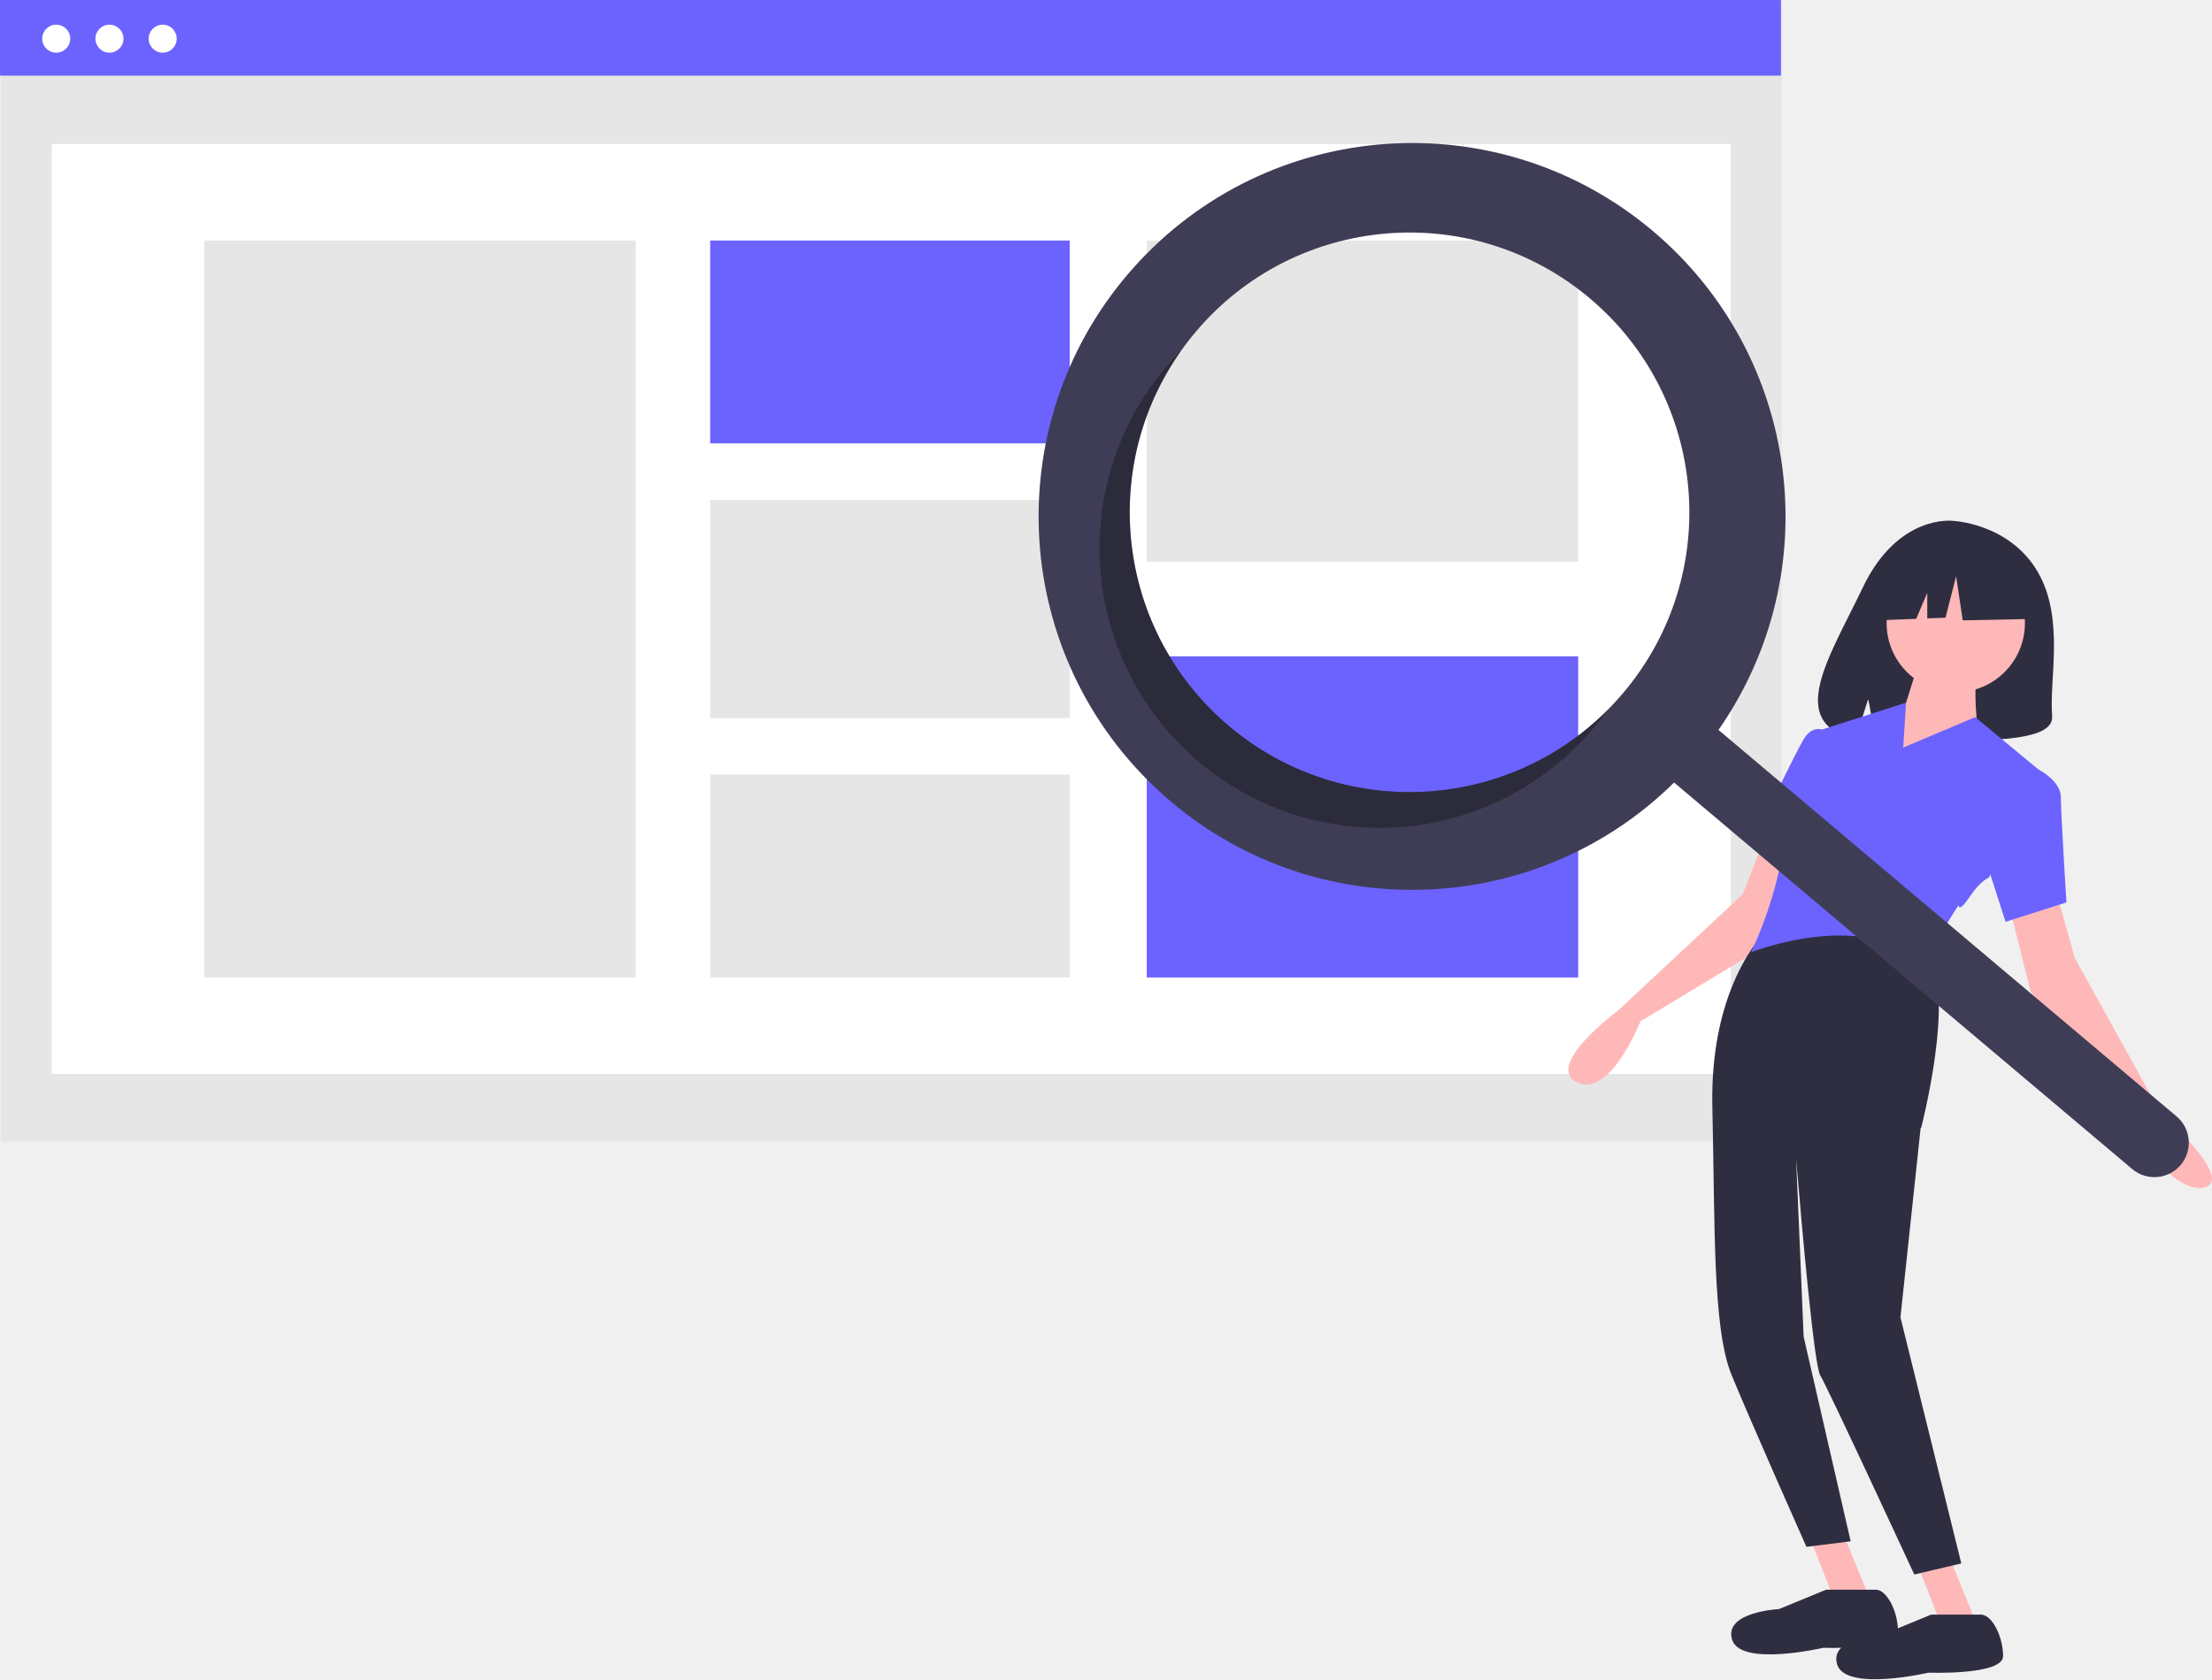
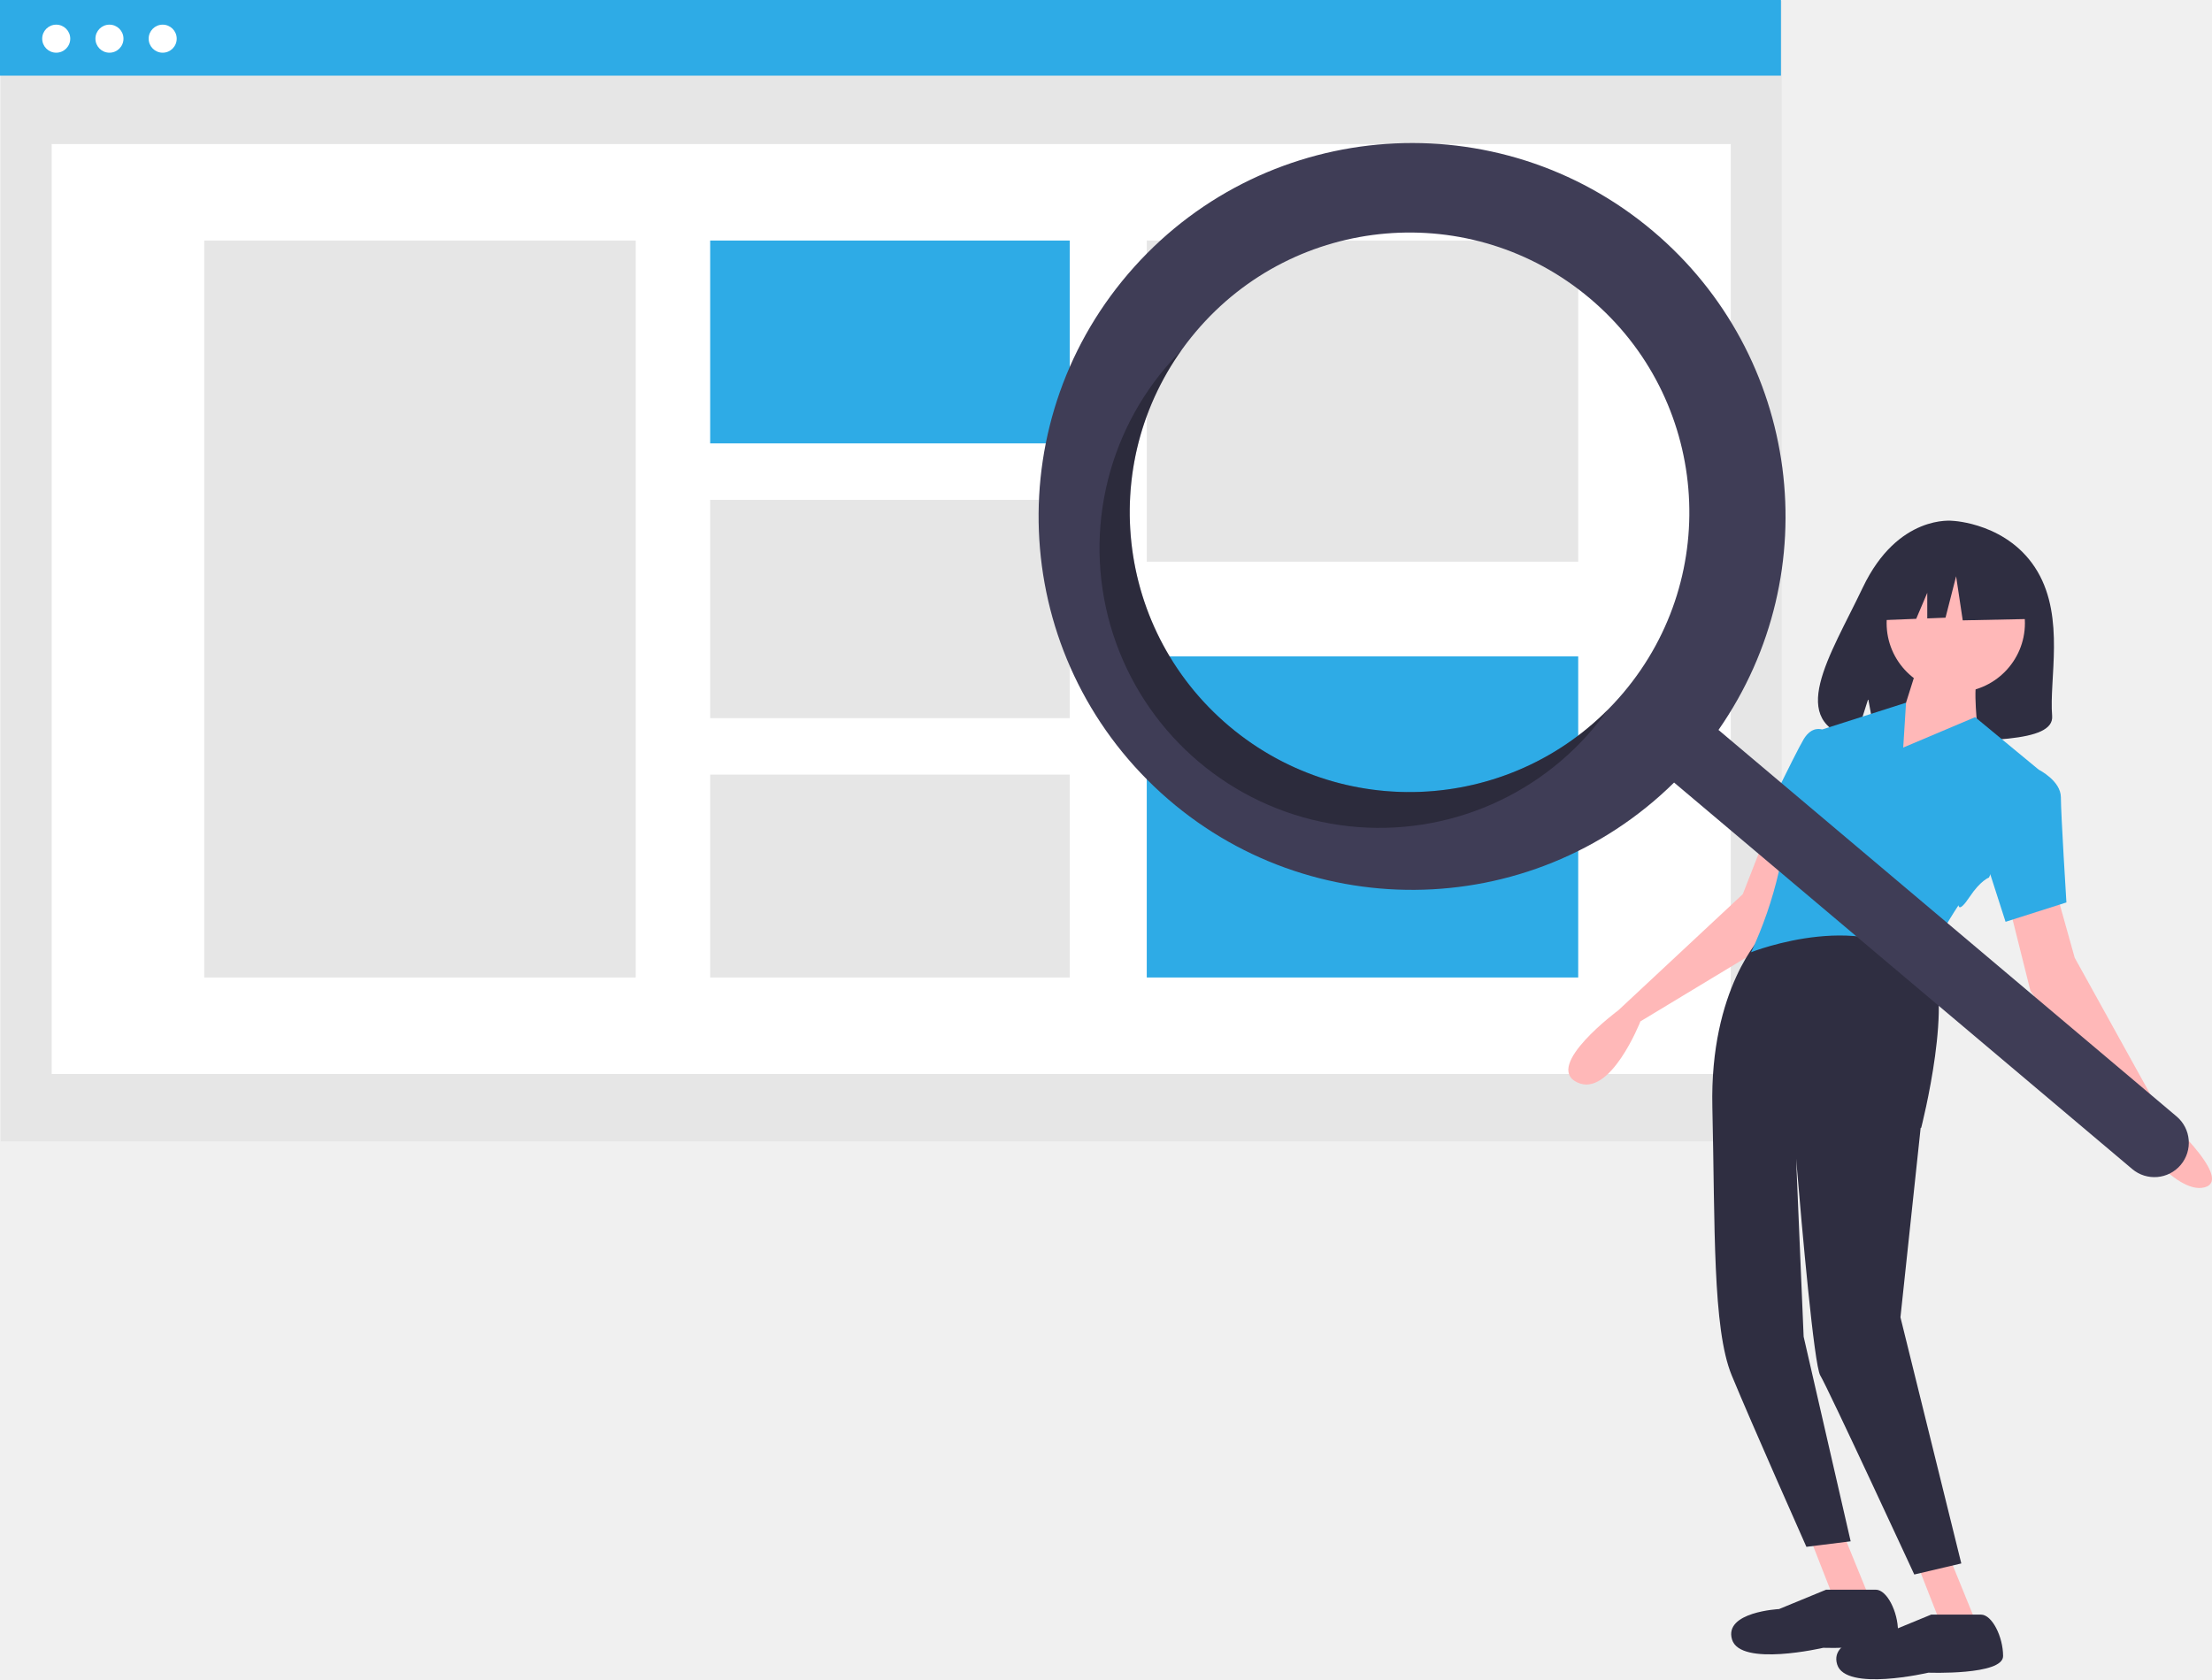
<svg xmlns="http://www.w3.org/2000/svg" id="e8ab07fb-aa66-4eb8-9149-b5abc1630568" data-name="Layer 2" width="799.703" height="607.188" viewBox="0 0 799.703 607.188">
  <rect x="0.275" y="0.365" width="643.862" height="412.358" fill="#e6e6e6" />
  <rect x="18.686" y="52.085" width="607.039" height="336.243" fill="#fff" />
-   <rect width="643.862" height="27.354" fill="#6c63ff" />
+   <rect width="643.862" height="27.354" fill="#2eabe6" />
  <circle cx="20.327" cy="13.985" r="5.07" fill="#fff" />
  <circle cx="39.571" cy="13.985" r="5.07" fill="#fff" />
  <circle cx="58.814" cy="13.985" r="5.07" fill="#fff" />
  <rect x="73.844" y="86.973" width="155.981" height="266.467" fill="#e6e6e6" />
-   <rect x="256.75" y="86.973" width="129.984" height="73.348" fill="#6c63ff" />
+   <rect x="256.75" y="86.973" width="129.984" height="73.348" fill="#2eabe6" />
  <rect x="256.75" y="180.747" width="129.984" height="78.919" fill="#e6e6e6" />
  <rect x="256.75" y="280.092" width="129.984" height="73.348" fill="#e6e6e6" />
  <rect x="414.587" y="86.973" width="155.981" height="116.125" fill="#e6e6e6" />
-   <rect x="414.587" y="237.315" width="155.981" height="116.125" fill="#6c63ff" />
+   <rect x="414.587" y="237.315" width="155.981" height="116.125" fill="#2eabe6" />
  <path d="M936.787,353.085c-10.289-17.536-30.645-18.353-30.645-18.353s-19.836-2.559-32.56,24.148c-11.86,24.893-28.229,48.928-2.635,54.755l4.623-14.513,2.863,15.594a99.284,99.284,0,0,0,10.951.189c27.409-.893,53.511.261,52.671-9.659C940.937,392.058,946.687,369.958,936.787,353.085Z" transform="translate(-200.1484 -146.4062)" fill="#2f2e41" />
  <path d="M839.217,446.712l-9,23-45,42s-27,20-15,26,23-22,23-22l48-29,10-33Z" transform="translate(-200.1484 -146.4062)" fill="#ffb8b8" />
  <polygon points="654.068 555.306 663.068 578.306 676.068 578.306 665.068 551.306 654.068 555.306" fill="#ffb8b8" />
  <polygon points="693.068 565.306 702.068 588.306 715.068 588.306 704.068 561.306 693.068 565.306" fill="#ffb8b8" />
  <path d="M892.217,715.712l17-4-22-89,7.305-68.481.195-.019s12.5-48.5,2.5-61.5-60-8-60-8-19,19-18,62,0,80,7,97,27,62,27,62l16-2-17-74-2.718-64.327c2.163,25.778,6.517,74.659,8.718,78.327C861.217,648.712,892.217,715.712,892.217,715.712Z" transform="translate(-200.1484 -146.4062)" fill="#2f2e41" />
  <path d="M943.217,467.712l7,25,31,56s27,24,16,27-28-22-28-22l-35-49-9-36Z" transform="translate(-200.1484 -146.4062)" fill="#ffb8b8" />
  <circle cx="707.068" cy="225.306" r="25" fill="#ffb8b8" />
  <path d="M894.217,384.712l-6,19-10,22,37-15s-2-16,0-20Z" transform="translate(-200.1484 -146.4062)" fill="#ffb8b8" />
-   <path d="M937.217,424.712l-23-19-26,11,1.019-16.226-27.741,8.86-4.278,1.366-6,31s-4,3-8,20a146.503,146.503,0,0,1-10,29s43-17,64,6c0,0,3-2,2-5s9-18,9-18,0,3,4-3,7-7,7-7Z" transform="translate(-200.1484 -146.4062)" fill="#6c63ff" />
-   <path d="M863.217,413.712l-4.368-3.521s-3.632-1.479-6.632,3.521-18,36-18,36l18,9Z" transform="translate(-200.1484 -146.4062)" fill="#6c63ff" />
-   <path d="M923.217,423.712l14,1s8,4,8,10,2,38,2,38l-22,7-9-28Z" transform="translate(-200.1484 -146.4062)" fill="#6c63ff" />
+   <path d="M937.217,424.712l-23-19-26,11,1.019-16.226-27.741,8.86-4.278,1.366-6,31s-4,3-8,20a146.503,146.503,0,0,1-10,29s43-17,64,6c0,0,3-2,2-5s9-18,9-18,0,3,4-3,7-7,7-7Z" transform="translate(-200.1484 -146.4062)" fill="#2eabe6" />
+   <path d="M863.217,413.712l-4.368-3.521s-3.632-1.479-6.632,3.521-18,36-18,36l18,9Z" transform="translate(-200.1484 -146.4062)" fill="#2eabe6" />
+   <path d="M923.217,423.712l14,1s8,4,8,10,2,38,2,38l-22,7-9-28Z" transform="translate(-200.1484 -146.4062)" fill="#2eabe6" />
  <path d="M860.327,721.212l-17,7s-20,1-17,11,33,3,33,3,27,1,27-6-4-15-8-15Z" transform="translate(-200.1484 -146.4062)" fill="#2f2e41" />
  <path d="M898.327,730.212l-17,7s-20,1-17,11,33,3,33,3,27,1,27-6-4-15-8-15Z" transform="translate(-200.1484 -146.4062)" fill="#2f2e41" />
  <polygon points="732.09 204.989 711.979 194.363 684.208 198.71 678.462 224.307 692.765 223.753 696.761 214.348 696.761 223.598 703.361 223.342 707.191 208.37 709.585 224.307 733.048 223.824 732.09 204.989" fill="#2f2e41" />
  <path d="M797.728,229.953a135.02,135.02,0,1,0,7.655,199.403L971.002,569.103a12.442,12.442,0,1,0,16.048-19.018L821.431,410.337A135.027,135.027,0,0,0,797.728,229.953ZM787.052,396.88a101.158,101.158,0,1,1-12.077-142.548A101.158,101.158,0,0,1,787.052,396.88Z" transform="translate(-200.1484 -146.4062)" fill="#3f3d56" />
  <path d="M644.504,408.957a101.163,101.163,0,0,1-17.166-135.989q-2.901,2.922-5.609,6.12A101.158,101.158,0,1,0,776.353,409.559q2.702-3.202,5.089-6.559A101.163,101.163,0,0,1,644.504,408.957Z" transform="translate(-200.1484 -146.4062)" opacity="0.3" />
</svg>
